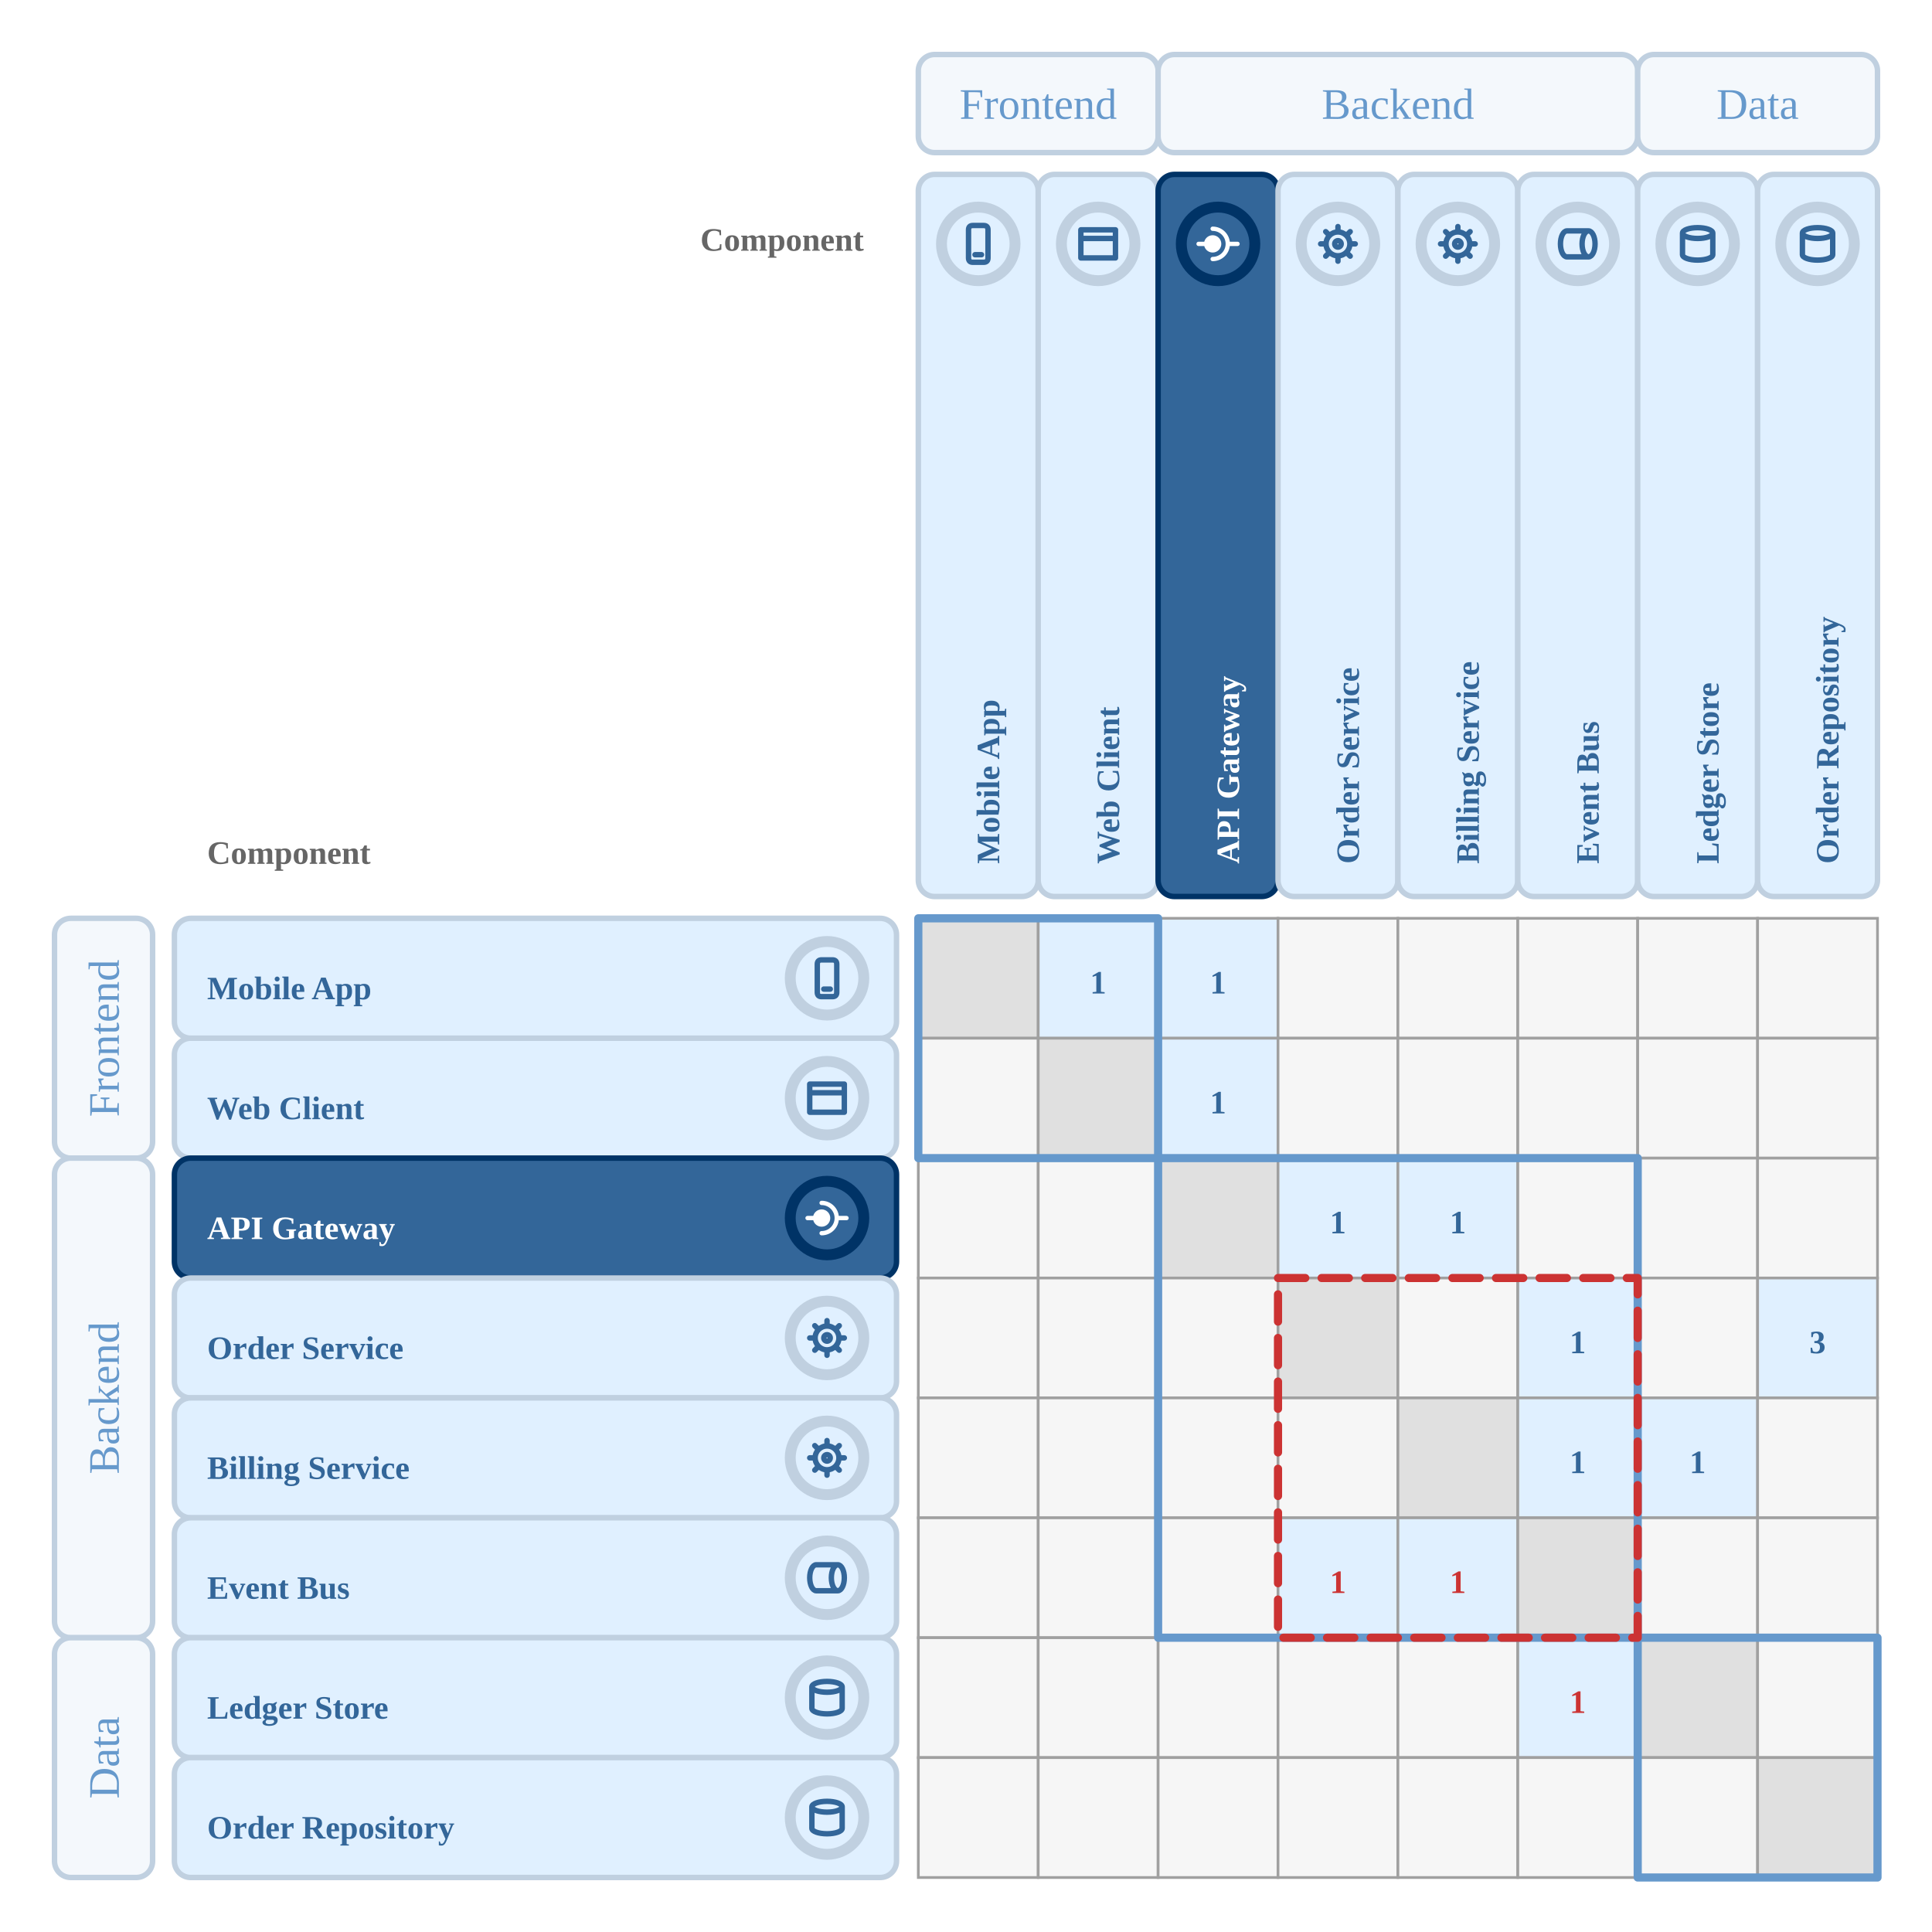
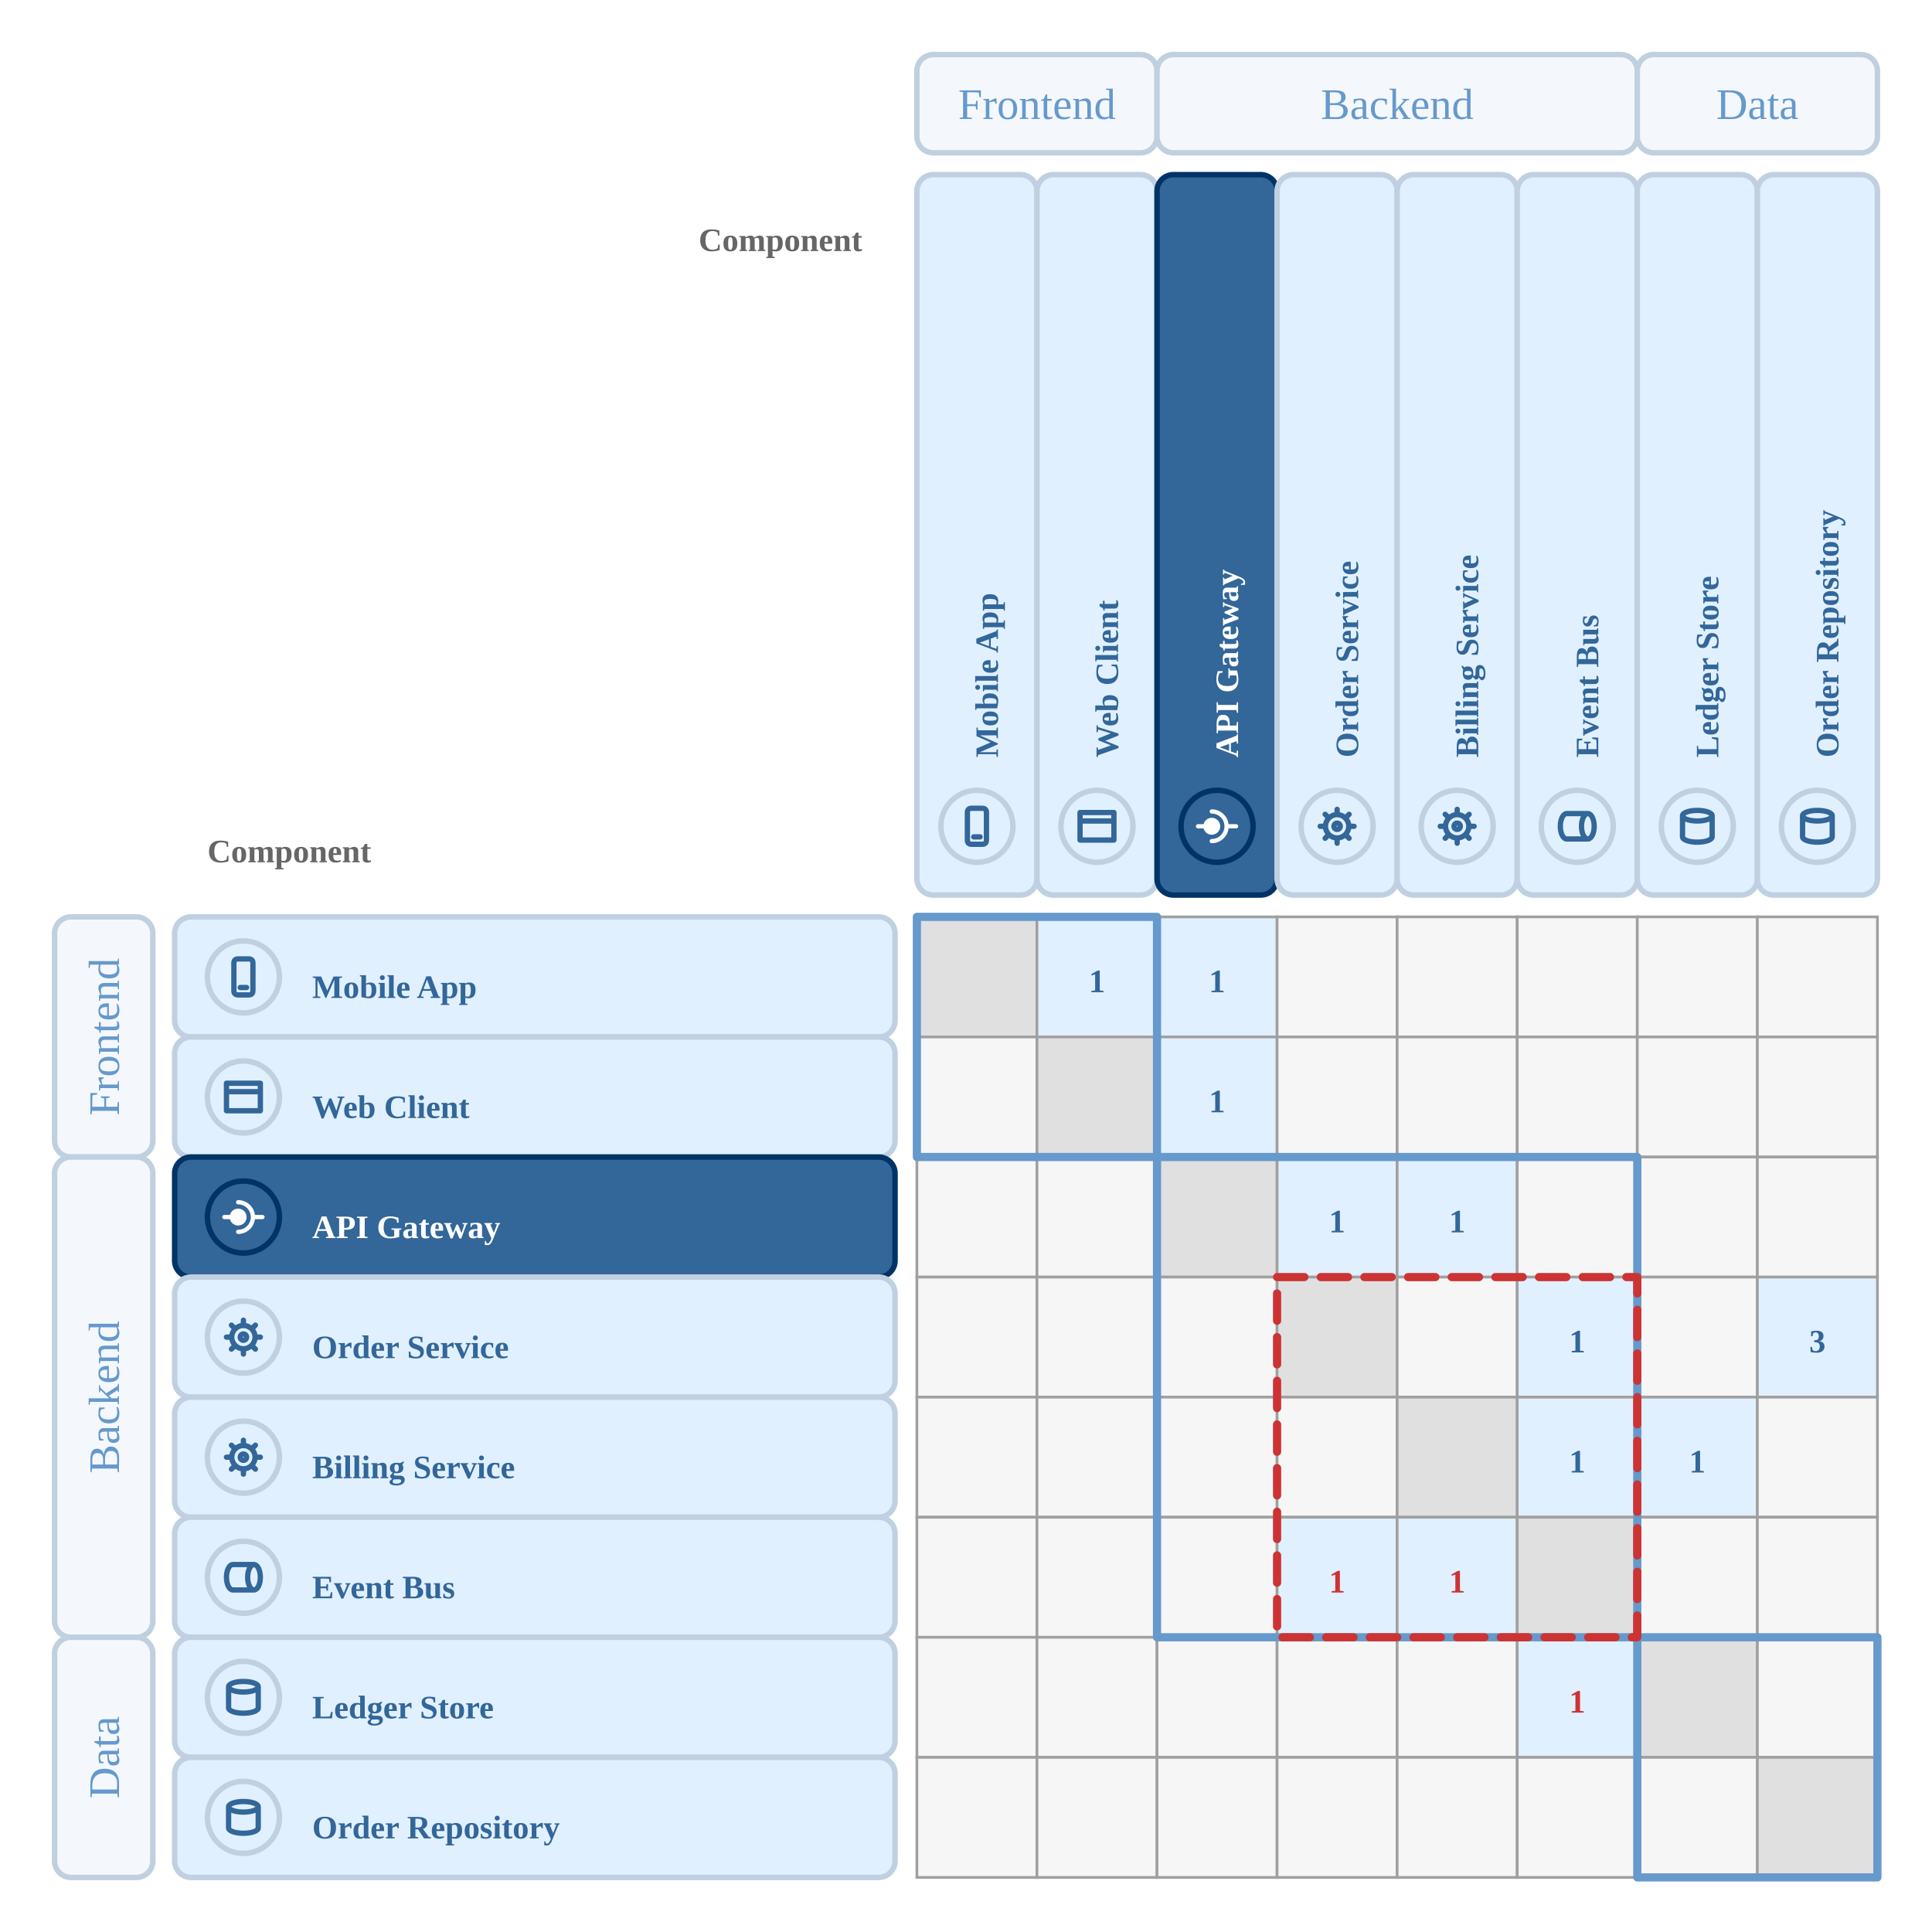
- <svg xmlns="http://www.w3.org/2000/svg" viewBox="20 20 709 709" width="709" height="709">
+ <svg xmlns="http://www.w3.org/2000/svg" viewBox="20 20 708 708" width="708" height="708">
  <defs>
    <style>
.gradia-3167da4d { fill: none; stroke: var(--gradia-color-edge-line, #999999); stroke-width: 3 }
.gradia-6c7500cd { fill: var(--gradia-color-edge-line, #999999) }
.gradia-613ab0f0 { fill: var(--gradia-color-node-regular-box, #e0f0ff); stroke: var(--gradia-color-node-regular-border, #c0d0e0); stroke-width: 2 }
- .gradia-c318c042 { fill: var(--gradia-color-node-regular-box, #e0f0ff); stroke: var(--gradia-color-node-regular-border, #c0d0e0); stroke-width: 4 }
.gradia-2bb55e70 { fill: var(--gradia-color-node-regular-name, #336699); stroke: var(--gradia-color-node-regular-name, #336699); stroke-width: 1 }
.gradia-d356e2cb { fill: none; stroke: var(--gradia-color-node-regular-name, #336699); stroke-width: 2.5; stroke-linecap: round; stroke-linejoin: round }
.gradia-e8199b28 { fill: var(--gradia-color-node-primary-box, #336699); stroke: var(--gradia-color-node-primary-border, #003366); stroke-width: 2 }
- .gradia-92e1c07c { fill: var(--gradia-color-node-primary-box, #336699); stroke: var(--gradia-color-node-primary-border, #003366); stroke-width: 4 }
.gradia-47a707d0 { fill: var(--gradia-color-node-primary-name, #ffffff); stroke: var(--gradia-color-node-primary-name, #ffffff); stroke-width: 1 }
.gradia-80908e3e { fill: none; stroke: var(--gradia-color-node-primary-name, #ffffff); stroke-width: 2; stroke-linecap: round; stroke-linejoin: round }
.gradia-a21edeef { fill: var(--gradia-color-group-box, #f4f8fc); stroke: var(--gradia-color-group-border, #c0d0e0); stroke-width: 2 }
.gradia-831be281 { fill: var(--gradia-color-node-self-box, #e0e0e0); stroke: var(--gradia-color-container-border, #a0a0a0); stroke-width: 1 }
.gradia-063da071 { fill: var(--gradia-color-node-regular-box, #e0f0ff); stroke: var(--gradia-color-container-border, #a0a0a0); stroke-width: 1 }
.gradia-de61de06 { fill: var(--gradia-color-container-box, #f6f6f6); stroke: var(--gradia-color-container-border, #a0a0a0); stroke-width: 1 }
.gradia-ddfbdb7f { fill: none; stroke: var(--gradia-color-group-name, #6699cc); stroke-width: 3; stroke-linecap: round; stroke-linejoin: round }
.gradia-8f5f281a { fill: none; stroke: var(--gradia-color-mark-violation, #cc3333); stroke-width: 3; stroke-linecap: round; stroke-linejoin: round }
.gradia-8f91fa3b { font-family: var(--gradia-font-family, 'Helvetica'), ui-sans-serif, -apple-system, Helvetica, Arial, sans-serif; font-size: var(--gradia-size-font-prop, 22px); font-weight: 600; fill: var(--gradia-color-node-regular-name, #336699) }
.gradia-cf359be4 { font-family: var(--gradia-font-family, 'Helvetica'), ui-sans-serif, -apple-system, Helvetica, Arial, sans-serif; font-size: var(--gradia-size-font-prop, 22px); font-weight: 600; fill: var(--gradia-color-node-primary-name, #ffffff) }
.gradia-a43f48bd { font-family: var(--gradia-font-family, 'Helvetica'), ui-sans-serif, -apple-system, Helvetica, Arial, sans-serif; font-size: 16px; fill: var(--gradia-color-group-name, #6699cc) }
.gradia-5f52a16d { font-family: var(--gradia-font-family, 'Helvetica'), ui-sans-serif, -apple-system, Helvetica, Arial, sans-serif; font-size: var(--gradia-size-font-type, 16px); font-weight: 600; fill: var(--gradia-color-container-name, #666666) }
.gradia-c8482516 { font-family: var(--gradia-font-family, 'Helvetica'), ui-sans-serif, -apple-system, Helvetica, Arial, sans-serif; font-size: var(--gradia-size-font-type, 16px); font-weight: 600; fill: var(--gradia-color-node-regular-name, #336699) }
.gradia-f7e4690f { font-family: var(--gradia-font-family, 'Helvetica'), ui-sans-serif, -apple-system, Helvetica, Arial, sans-serif; font-size: var(--gradia-size-font-type, 16px); font-weight: 600; fill: var(--gradia-color-mark-violation, #cc3333) }
</style>
    <marker id="gradia-21d54f5196d5-arrow" viewBox="0 0 10 10" refX="9" refY="5" markerWidth="21" markerHeight="21" markerUnits="userSpaceOnUse" orient="auto-start-reverse">
      <path d="M 0 1 L 9 5 L 0 9 z" class="gradia-6c7500cd" />
    </marker>
  </defs>
-   <path d="M 357 84 m 6 0 h 32 a 6 6 0 0 1 6 6 v 253 a 6 6 0 0 1 -6 6 h -32 a 6 6 0 0 1 -6 -6 v -253 a 6 6 0 0 1 6 -6 z" class="gradia-613ab0f0" />
-   <circle cx="379" cy="109.5" r="13.5" class="gradia-c318c042" />
-   <g transform="translate(379 109.5) scale(0.794)">
+   <path d="M 356 84 m 6 0 h 32 a 6 6 0 0 1 6 6 v 252 a 6 6 0 0 1 -6 6 h -32 a 6 6 0 0 1 -6 -6 v -252 a 6 6 0 0 1 6 -6 z" class="gradia-613ab0f0" />
+   <circle cx="378" cy="322.8" r="13.2" class="gradia-613ab0f0" />
+   <g transform="translate(378 322.8) scale(0.776)">
    <path d="M -2.5 -8.5 h 5 q 2 0 2 2 v 13 q 0 2 -2 2 h -5 q -2 0 -2 -2 v -13 q 0 -2 2 -2 z M -1.5 5 h 3" class="gradia-d356e2cb" />
  </g>
-   <path d="M 401 84 m 6 0 h 32 a 6 6 0 0 1 6 6 v 253 a 6 6 0 0 1 -6 6 h -32 a 6 6 0 0 1 -6 -6 v -253 a 6 6 0 0 1 6 -6 z" class="gradia-613ab0f0" />
-   <circle cx="423" cy="109.5" r="13.5" class="gradia-c318c042" />
-   <g transform="translate(423 109.5) scale(0.794)">
+   <path d="M 400 84 m 6 0 h 32 a 6 6 0 0 1 6 6 v 252 a 6 6 0 0 1 -6 6 h -32 a 6 6 0 0 1 -6 -6 v -252 a 6 6 0 0 1 6 -6 z" class="gradia-613ab0f0" />
+   <circle cx="422" cy="322.8" r="13.2" class="gradia-613ab0f0" />
+   <g transform="translate(422 322.8) scale(0.776)">
    <path d="M -8 -6.5 h 16 v 13 h -16 z M -8 -2.5 h 16" class="gradia-d356e2cb" />
  </g>
-   <path d="M 445 84 m 6 0 h 32 a 6 6 0 0 1 6 6 v 253 a 6 6 0 0 1 -6 6 h -32 a 6 6 0 0 1 -6 -6 v -253 a 6 6 0 0 1 6 -6 z" class="gradia-e8199b28" />
-   <circle cx="467" cy="109.5" r="13.5" class="gradia-92e1c07c" />
-   <g transform="translate(467 109.5) scale(0.794)">
+   <path d="M 444 84 m 6 0 h 32 a 6 6 0 0 1 6 6 v 252 a 6 6 0 0 1 -6 6 h -32 a 6 6 0 0 1 -6 -6 v -252 a 6 6 0 0 1 6 -6 z" class="gradia-e8199b28" />
+   <circle cx="466" cy="322.8" r="13.2" class="gradia-e8199b28" />
+   <g transform="translate(466 322.8) scale(0.776)">
    <path d="M -9 0 h 5 M -2.5 -7 a 7 7 0 0 1 0 14 M 4.5 0 h 4.5" class="gradia-80908e3e" />
    <circle cx="-2.5" cy="0" r="3.5" class="gradia-47a707d0" />
  </g>
-   <path d="M 489 84 m 6 0 h 32 a 6 6 0 0 1 6 6 v 253 a 6 6 0 0 1 -6 6 h -32 a 6 6 0 0 1 -6 -6 v -253 a 6 6 0 0 1 6 -6 z" class="gradia-613ab0f0" />
-   <circle cx="511" cy="109.5" r="13.5" class="gradia-c318c042" />
-   <g transform="translate(511 109.5) scale(0.794)">
-     <path d="M 5.5 0 L 8 0 M 3.89 3.89 L 5.66 5.66 M 0 5.5 L 0 8 M -3.89 3.89 L -5.66 5.66 M -5.5 0 L -8 0 M -3.89 -3.89 L -5.66 -5.66 M 0 -5.5 L 0 -8 M 3.89 -3.89 L 5.66 -5.66 M 5.5 0 a 5.5 5.5 0 1 0 -11 0 a 5.5 5.5 0 1 0 11 0 M 1.5 0 a 1.5 1.5 0 1 0 -3 0 a 1.5 1.5 0 1 0 3 0" class="gradia-d356e2cb" />
-   </g>
-   <path d="M 533 84 m 6 0 h 32 a 6 6 0 0 1 6 6 v 253 a 6 6 0 0 1 -6 6 h -32 a 6 6 0 0 1 -6 -6 v -253 a 6 6 0 0 1 6 -6 z" class="gradia-613ab0f0" />
-   <circle cx="555" cy="109.5" r="13.5" class="gradia-c318c042" />
-   <g transform="translate(555 109.5) scale(0.794)">
-     <path d="M 5.5 0 L 8 0 M 3.89 3.89 L 5.66 5.66 M 0 5.5 L 0 8 M -3.89 3.89 L -5.66 5.66 M -5.5 0 L -8 0 M -3.89 -3.89 L -5.66 -5.66 M 0 -5.5 L 0 -8 M 3.89 -3.89 L 5.66 -5.66 M 5.5 0 a 5.5 5.5 0 1 0 -11 0 a 5.5 5.5 0 1 0 11 0 M 1.5 0 a 1.5 1.5 0 1 0 -3 0 a 1.5 1.5 0 1 0 3 0" class="gradia-d356e2cb" />
-   </g>
-   <path d="M 577 84 m 6 0 h 32 a 6 6 0 0 1 6 6 v 253 a 6 6 0 0 1 -6 6 h -32 a 6 6 0 0 1 -6 -6 v -253 a 6 6 0 0 1 6 -6 z" class="gradia-613ab0f0" />
-   <circle cx="599" cy="109.5" r="13.5" class="gradia-c318c042" />
-   <g transform="translate(599 109.5) scale(0.794)">
+   <path d="M 488 84 m 6 0 h 32 a 6 6 0 0 1 6 6 v 252 a 6 6 0 0 1 -6 6 h -32 a 6 6 0 0 1 -6 -6 v -252 a 6 6 0 0 1 6 -6 z" class="gradia-613ab0f0" />
+   <circle cx="510" cy="322.8" r="13.2" class="gradia-613ab0f0" />
+   <g transform="translate(510 322.8) scale(0.776)">
+     <path d="M 5.5 0 L 8 0 M 3.89 3.89 L 5.66 5.66 M 0 5.5 L 0 8 M -3.89 3.89 L -5.66 5.66 M -5.5 0 L -8 0 M -3.89 -3.89 L -5.66 -5.66 M 0 -5.5 L 0 -8 M 3.89 -3.89 L 5.66 -5.66 M 5.5 0 a 5.5 5.5 0 1 0 -11 0 a 5.5 5.5 0 1 0 11 0 M 1.5 0 a 1.5 1.5 0 1 0 -3 0 a 1.5 1.5 0 1 0 3 0" class="gradia-d356e2cb" />
+   </g>
+   <path d="M 532 84 m 6 0 h 32 a 6 6 0 0 1 6 6 v 252 a 6 6 0 0 1 -6 6 h -32 a 6 6 0 0 1 -6 -6 v -252 a 6 6 0 0 1 6 -6 z" class="gradia-613ab0f0" />
+   <circle cx="554" cy="322.8" r="13.2" class="gradia-613ab0f0" />
+   <g transform="translate(554 322.8) scale(0.776)">
+     <path d="M 5.5 0 L 8 0 M 3.89 3.89 L 5.66 5.66 M 0 5.5 L 0 8 M -3.89 3.89 L -5.66 5.66 M -5.5 0 L -8 0 M -3.89 -3.89 L -5.66 -5.66 M 0 -5.5 L 0 -8 M 3.89 -3.89 L 5.66 -5.66 M 5.5 0 a 5.5 5.5 0 1 0 -11 0 a 5.5 5.5 0 1 0 11 0 M 1.5 0 a 1.5 1.5 0 1 0 -3 0 a 1.5 1.5 0 1 0 3 0" class="gradia-d356e2cb" />
+   </g>
+   <path d="M 576 84 m 6 0 h 32 a 6 6 0 0 1 6 6 v 252 a 6 6 0 0 1 -6 6 h -32 a 6 6 0 0 1 -6 -6 v -252 a 6 6 0 0 1 6 -6 z" class="gradia-613ab0f0" />
+   <circle cx="598" cy="322.8" r="13.2" class="gradia-613ab0f0" />
+   <g transform="translate(598 322.8) scale(0.776)">
    <path d="M -5 -6 h 10 a 3 6 0 0 1 0 12 h -10 a 3 6 0 0 1 0 -12 z M 5 -6 a 3 6 0 0 0 0 12" class="gradia-d356e2cb" />
  </g>
-   <path d="M 621 84 m 6 0 h 32 a 6 6 0 0 1 6 6 v 253 a 6 6 0 0 1 -6 6 h -32 a 6 6 0 0 1 -6 -6 v -253 a 6 6 0 0 1 6 -6 z" class="gradia-613ab0f0" />
-   <circle cx="643" cy="109.5" r="13.5" class="gradia-c318c042" />
-   <g transform="translate(643 109.5) scale(0.794)">
-     <path d="M -7 -5 a 7 2.5 0 0 1 14 0 v 10 a 7 2.5 0 0 1 -14 0 z M -7 -5 a 7 2.5 0 0 0 14 0" class="gradia-d356e2cb" />
-   </g>
-   <path d="M 665 84 m 6 0 h 32 a 6 6 0 0 1 6 6 v 253 a 6 6 0 0 1 -6 6 h -32 a 6 6 0 0 1 -6 -6 v -253 a 6 6 0 0 1 6 -6 z" class="gradia-613ab0f0" />
-   <circle cx="687" cy="109.5" r="13.5" class="gradia-c318c042" />
-   <g transform="translate(687 109.5) scale(0.794)">
-     <path d="M -7 -5 a 7 2.5 0 0 1 14 0 v 10 a 7 2.5 0 0 1 -14 0 z M -7 -5 a 7 2.5 0 0 0 14 0" class="gradia-d356e2cb" />
-   </g>
-   <path d="M 84 357 m 6 0 h 253 a 6 6 0 0 1 6 6 v 32 a 6 6 0 0 1 -6 6 h -253 a 6 6 0 0 1 -6 -6 v -32 a 6 6 0 0 1 6 -6 z" class="gradia-613ab0f0" />
-   <circle cx="323.5" cy="379" r="13.5" class="gradia-c318c042" />
-   <g transform="translate(323.5 379) scale(0.794)">
+   <path d="M 620 84 m 6 0 h 32 a 6 6 0 0 1 6 6 v 252 a 6 6 0 0 1 -6 6 h -32 a 6 6 0 0 1 -6 -6 v -252 a 6 6 0 0 1 6 -6 z" class="gradia-613ab0f0" />
+   <circle cx="642" cy="322.8" r="13.2" class="gradia-613ab0f0" />
+   <g transform="translate(642 322.8) scale(0.776)">
+     <path d="M -7 -5 a 7 2.5 0 0 1 14 0 v 10 a 7 2.5 0 0 1 -14 0 z M -7 -5 a 7 2.5 0 0 0 14 0" class="gradia-d356e2cb" />
+   </g>
+   <path d="M 664 84 m 6 0 h 32 a 6 6 0 0 1 6 6 v 252 a 6 6 0 0 1 -6 6 h -32 a 6 6 0 0 1 -6 -6 v -252 a 6 6 0 0 1 6 -6 z" class="gradia-613ab0f0" />
+   <circle cx="686" cy="322.8" r="13.2" class="gradia-613ab0f0" />
+   <g transform="translate(686 322.8) scale(0.776)">
+     <path d="M -7 -5 a 7 2.5 0 0 1 14 0 v 10 a 7 2.5 0 0 1 -14 0 z M -7 -5 a 7 2.5 0 0 0 14 0" class="gradia-d356e2cb" />
+   </g>
+   <path d="M 84 356 m 6 0 h 252 a 6 6 0 0 1 6 6 v 32 a 6 6 0 0 1 -6 6 h -252 a 6 6 0 0 1 -6 -6 v -32 a 6 6 0 0 1 6 -6 z" class="gradia-613ab0f0" />
+   <circle cx="109.2" cy="378" r="13.2" class="gradia-613ab0f0" />
+   <g transform="translate(109.2 378) scale(0.776)">
    <path d="M -2.5 -8.5 h 5 q 2 0 2 2 v 13 q 0 2 -2 2 h -5 q -2 0 -2 -2 v -13 q 0 -2 2 -2 z M -1.5 5 h 3" class="gradia-d356e2cb" />
  </g>
-   <path d="M 84 401 m 6 0 h 253 a 6 6 0 0 1 6 6 v 32 a 6 6 0 0 1 -6 6 h -253 a 6 6 0 0 1 -6 -6 v -32 a 6 6 0 0 1 6 -6 z" class="gradia-613ab0f0" />
-   <circle cx="323.5" cy="423" r="13.5" class="gradia-c318c042" />
-   <g transform="translate(323.5 423) scale(0.794)">
+   <path d="M 84 400 m 6 0 h 252 a 6 6 0 0 1 6 6 v 32 a 6 6 0 0 1 -6 6 h -252 a 6 6 0 0 1 -6 -6 v -32 a 6 6 0 0 1 6 -6 z" class="gradia-613ab0f0" />
+   <circle cx="109.2" cy="422" r="13.2" class="gradia-613ab0f0" />
+   <g transform="translate(109.2 422) scale(0.776)">
    <path d="M -8 -6.5 h 16 v 13 h -16 z M -8 -2.5 h 16" class="gradia-d356e2cb" />
  </g>
-   <path d="M 84 445 m 6 0 h 253 a 6 6 0 0 1 6 6 v 32 a 6 6 0 0 1 -6 6 h -253 a 6 6 0 0 1 -6 -6 v -32 a 6 6 0 0 1 6 -6 z" class="gradia-e8199b28" />
-   <circle cx="323.5" cy="467" r="13.5" class="gradia-92e1c07c" />
-   <g transform="translate(323.5 467) scale(0.794)">
+   <path d="M 84 444 m 6 0 h 252 a 6 6 0 0 1 6 6 v 32 a 6 6 0 0 1 -6 6 h -252 a 6 6 0 0 1 -6 -6 v -32 a 6 6 0 0 1 6 -6 z" class="gradia-e8199b28" />
+   <circle cx="109.2" cy="466" r="13.2" class="gradia-e8199b28" />
+   <g transform="translate(109.2 466) scale(0.776)">
    <path d="M -9 0 h 5 M -2.5 -7 a 7 7 0 0 1 0 14 M 4.5 0 h 4.5" class="gradia-80908e3e" />
    <circle cx="-2.5" cy="0" r="3.5" class="gradia-47a707d0" />
  </g>
-   <path d="M 84 489 m 6 0 h 253 a 6 6 0 0 1 6 6 v 32 a 6 6 0 0 1 -6 6 h -253 a 6 6 0 0 1 -6 -6 v -32 a 6 6 0 0 1 6 -6 z" class="gradia-613ab0f0" />
-   <circle cx="323.5" cy="511" r="13.5" class="gradia-c318c042" />
-   <g transform="translate(323.5 511) scale(0.794)">
-     <path d="M 5.5 0 L 8 0 M 3.89 3.89 L 5.66 5.66 M 0 5.5 L 0 8 M -3.89 3.89 L -5.66 5.66 M -5.5 0 L -8 0 M -3.89 -3.89 L -5.66 -5.66 M 0 -5.5 L 0 -8 M 3.89 -3.89 L 5.66 -5.66 M 5.5 0 a 5.5 5.5 0 1 0 -11 0 a 5.5 5.5 0 1 0 11 0 M 1.5 0 a 1.5 1.5 0 1 0 -3 0 a 1.5 1.5 0 1 0 3 0" class="gradia-d356e2cb" />
-   </g>
-   <path d="M 84 533 m 6 0 h 253 a 6 6 0 0 1 6 6 v 32 a 6 6 0 0 1 -6 6 h -253 a 6 6 0 0 1 -6 -6 v -32 a 6 6 0 0 1 6 -6 z" class="gradia-613ab0f0" />
-   <circle cx="323.5" cy="555" r="13.5" class="gradia-c318c042" />
-   <g transform="translate(323.5 555) scale(0.794)">
-     <path d="M 5.5 0 L 8 0 M 3.89 3.89 L 5.66 5.66 M 0 5.5 L 0 8 M -3.89 3.89 L -5.66 5.66 M -5.5 0 L -8 0 M -3.89 -3.89 L -5.66 -5.66 M 0 -5.5 L 0 -8 M 3.89 -3.89 L 5.66 -5.66 M 5.5 0 a 5.5 5.5 0 1 0 -11 0 a 5.5 5.5 0 1 0 11 0 M 1.5 0 a 1.5 1.5 0 1 0 -3 0 a 1.5 1.5 0 1 0 3 0" class="gradia-d356e2cb" />
-   </g>
-   <path d="M 84 577 m 6 0 h 253 a 6 6 0 0 1 6 6 v 32 a 6 6 0 0 1 -6 6 h -253 a 6 6 0 0 1 -6 -6 v -32 a 6 6 0 0 1 6 -6 z" class="gradia-613ab0f0" />
-   <circle cx="323.5" cy="599" r="13.5" class="gradia-c318c042" />
-   <g transform="translate(323.5 599) scale(0.794)">
+   <path d="M 84 488 m 6 0 h 252 a 6 6 0 0 1 6 6 v 32 a 6 6 0 0 1 -6 6 h -252 a 6 6 0 0 1 -6 -6 v -32 a 6 6 0 0 1 6 -6 z" class="gradia-613ab0f0" />
+   <circle cx="109.2" cy="510" r="13.2" class="gradia-613ab0f0" />
+   <g transform="translate(109.2 510) scale(0.776)">
+     <path d="M 5.5 0 L 8 0 M 3.89 3.89 L 5.66 5.66 M 0 5.5 L 0 8 M -3.89 3.89 L -5.66 5.66 M -5.5 0 L -8 0 M -3.89 -3.89 L -5.66 -5.66 M 0 -5.5 L 0 -8 M 3.89 -3.89 L 5.66 -5.66 M 5.5 0 a 5.5 5.5 0 1 0 -11 0 a 5.5 5.5 0 1 0 11 0 M 1.5 0 a 1.5 1.5 0 1 0 -3 0 a 1.5 1.5 0 1 0 3 0" class="gradia-d356e2cb" />
+   </g>
+   <path d="M 84 532 m 6 0 h 252 a 6 6 0 0 1 6 6 v 32 a 6 6 0 0 1 -6 6 h -252 a 6 6 0 0 1 -6 -6 v -32 a 6 6 0 0 1 6 -6 z" class="gradia-613ab0f0" />
+   <circle cx="109.2" cy="554" r="13.2" class="gradia-613ab0f0" />
+   <g transform="translate(109.2 554) scale(0.776)">
+     <path d="M 5.5 0 L 8 0 M 3.89 3.89 L 5.66 5.66 M 0 5.5 L 0 8 M -3.89 3.89 L -5.66 5.66 M -5.5 0 L -8 0 M -3.89 -3.89 L -5.66 -5.66 M 0 -5.5 L 0 -8 M 3.89 -3.89 L 5.66 -5.66 M 5.5 0 a 5.5 5.5 0 1 0 -11 0 a 5.5 5.5 0 1 0 11 0 M 1.5 0 a 1.5 1.5 0 1 0 -3 0 a 1.5 1.5 0 1 0 3 0" class="gradia-d356e2cb" />
+   </g>
+   <path d="M 84 576 m 6 0 h 252 a 6 6 0 0 1 6 6 v 32 a 6 6 0 0 1 -6 6 h -252 a 6 6 0 0 1 -6 -6 v -32 a 6 6 0 0 1 6 -6 z" class="gradia-613ab0f0" />
+   <circle cx="109.2" cy="598" r="13.2" class="gradia-613ab0f0" />
+   <g transform="translate(109.2 598) scale(0.776)">
    <path d="M -5 -6 h 10 a 3 6 0 0 1 0 12 h -10 a 3 6 0 0 1 0 -12 z M 5 -6 a 3 6 0 0 0 0 12" class="gradia-d356e2cb" />
  </g>
-   <path d="M 84 621 m 6 0 h 253 a 6 6 0 0 1 6 6 v 32 a 6 6 0 0 1 -6 6 h -253 a 6 6 0 0 1 -6 -6 v -32 a 6 6 0 0 1 6 -6 z" class="gradia-613ab0f0" />
-   <circle cx="323.5" cy="643" r="13.5" class="gradia-c318c042" />
-   <g transform="translate(323.5 643) scale(0.794)">
-     <path d="M -7 -5 a 7 2.5 0 0 1 14 0 v 10 a 7 2.5 0 0 1 -14 0 z M -7 -5 a 7 2.5 0 0 0 14 0" class="gradia-d356e2cb" />
-   </g>
-   <path d="M 84 665 m 6 0 h 253 a 6 6 0 0 1 6 6 v 32 a 6 6 0 0 1 -6 6 h -253 a 6 6 0 0 1 -6 -6 v -32 a 6 6 0 0 1 6 -6 z" class="gradia-613ab0f0" />
-   <circle cx="323.5" cy="687" r="13.5" class="gradia-c318c042" />
-   <g transform="translate(323.5 687) scale(0.794)">
-     <path d="M -7 -5 a 7 2.5 0 0 1 14 0 v 10 a 7 2.5 0 0 1 -14 0 z M -7 -5 a 7 2.5 0 0 0 14 0" class="gradia-d356e2cb" />
-   </g>
-   <path d="M 40 357 m 6 0 h 24 a 6 6 0 0 1 6 6 v 76 a 6 6 0 0 1 -6 6 h -24 a 6 6 0 0 1 -6 -6 v -76 a 6 6 0 0 1 6 -6 z" class="gradia-a21edeef" />
-   <path d="M 357 40 m 6 0 h 76 a 6 6 0 0 1 6 6 v 24 a 6 6 0 0 1 -6 6 h -76 a 6 6 0 0 1 -6 -6 v -24 a 6 6 0 0 1 6 -6 z" class="gradia-a21edeef" />
-   <path d="M 40 445 m 6 0 h 24 a 6 6 0 0 1 6 6 v 164 a 6 6 0 0 1 -6 6 h -24 a 6 6 0 0 1 -6 -6 v -164 a 6 6 0 0 1 6 -6 z" class="gradia-a21edeef" />
-   <path d="M 445 40 m 6 0 h 164 a 6 6 0 0 1 6 6 v 24 a 6 6 0 0 1 -6 6 h -164 a 6 6 0 0 1 -6 -6 v -24 a 6 6 0 0 1 6 -6 z" class="gradia-a21edeef" />
-   <path d="M 40 621 m 6 0 h 24 a 6 6 0 0 1 6 6 v 76 a 6 6 0 0 1 -6 6 h -24 a 6 6 0 0 1 -6 -6 v -76 a 6 6 0 0 1 6 -6 z" class="gradia-a21edeef" />
-   <path d="M 621 40 m 6 0 h 76 a 6 6 0 0 1 6 6 v 24 a 6 6 0 0 1 -6 6 h -76 a 6 6 0 0 1 -6 -6 v -24 a 6 6 0 0 1 6 -6 z" class="gradia-a21edeef" />
-   <path d="M 357 357 h 44 v 44 h -44 z" class="gradia-831be281" />
-   <path d="M 401 357 h 44 v 44 h -44 z" class="gradia-063da071" />
-   <path d="M 445 357 h 44 v 44 h -44 z" class="gradia-063da071" />
-   <path d="M 489 357 h 44 v 44 h -44 z" class="gradia-de61de06" />
-   <path d="M 533 357 h 44 v 44 h -44 z" class="gradia-de61de06" />
-   <path d="M 577 357 h 44 v 44 h -44 z" class="gradia-de61de06" />
-   <path d="M 621 357 h 44 v 44 h -44 z" class="gradia-de61de06" />
-   <path d="M 665 357 h 44 v 44 h -44 z" class="gradia-de61de06" />
-   <path d="M 357 401 h 44 v 44 h -44 z" class="gradia-de61de06" />
-   <path d="M 401 401 h 44 v 44 h -44 z" class="gradia-831be281" />
-   <path d="M 445 401 h 44 v 44 h -44 z" class="gradia-063da071" />
-   <path d="M 489 401 h 44 v 44 h -44 z" class="gradia-de61de06" />
-   <path d="M 533 401 h 44 v 44 h -44 z" class="gradia-de61de06" />
-   <path d="M 577 401 h 44 v 44 h -44 z" class="gradia-de61de06" />
-   <path d="M 621 401 h 44 v 44 h -44 z" class="gradia-de61de06" />
-   <path d="M 665 401 h 44 v 44 h -44 z" class="gradia-de61de06" />
-   <path d="M 357 445 h 44 v 44 h -44 z" class="gradia-de61de06" />
-   <path d="M 401 445 h 44 v 44 h -44 z" class="gradia-de61de06" />
-   <path d="M 445 445 h 44 v 44 h -44 z" class="gradia-831be281" />
-   <path d="M 489 445 h 44 v 44 h -44 z" class="gradia-063da071" />
-   <path d="M 533 445 h 44 v 44 h -44 z" class="gradia-063da071" />
-   <path d="M 577 445 h 44 v 44 h -44 z" class="gradia-de61de06" />
-   <path d="M 621 445 h 44 v 44 h -44 z" class="gradia-de61de06" />
-   <path d="M 665 445 h 44 v 44 h -44 z" class="gradia-de61de06" />
-   <path d="M 357 489 h 44 v 44 h -44 z" class="gradia-de61de06" />
-   <path d="M 401 489 h 44 v 44 h -44 z" class="gradia-de61de06" />
-   <path d="M 445 489 h 44 v 44 h -44 z" class="gradia-de61de06" />
-   <path d="M 489 489 h 44 v 44 h -44 z" class="gradia-831be281" />
-   <path d="M 533 489 h 44 v 44 h -44 z" class="gradia-de61de06" />
-   <path d="M 577 489 h 44 v 44 h -44 z" class="gradia-063da071" />
-   <path d="M 621 489 h 44 v 44 h -44 z" class="gradia-de61de06" />
-   <path d="M 665 489 h 44 v 44 h -44 z" class="gradia-063da071" />
-   <path d="M 357 533 h 44 v 44 h -44 z" class="gradia-de61de06" />
-   <path d="M 401 533 h 44 v 44 h -44 z" class="gradia-de61de06" />
-   <path d="M 445 533 h 44 v 44 h -44 z" class="gradia-de61de06" />
-   <path d="M 489 533 h 44 v 44 h -44 z" class="gradia-de61de06" />
-   <path d="M 533 533 h 44 v 44 h -44 z" class="gradia-831be281" />
-   <path d="M 577 533 h 44 v 44 h -44 z" class="gradia-063da071" />
-   <path d="M 621 533 h 44 v 44 h -44 z" class="gradia-063da071" />
-   <path d="M 665 533 h 44 v 44 h -44 z" class="gradia-de61de06" />
-   <path d="M 357 577 h 44 v 44 h -44 z" class="gradia-de61de06" />
-   <path d="M 401 577 h 44 v 44 h -44 z" class="gradia-de61de06" />
-   <path d="M 445 577 h 44 v 44 h -44 z" class="gradia-de61de06" />
-   <path d="M 489 577 h 44 v 44 h -44 z" class="gradia-063da071" />
-   <path d="M 533 577 h 44 v 44 h -44 z" class="gradia-063da071" />
-   <path d="M 577 577 h 44 v 44 h -44 z" class="gradia-831be281" />
-   <path d="M 621 577 h 44 v 44 h -44 z" class="gradia-de61de06" />
-   <path d="M 665 577 h 44 v 44 h -44 z" class="gradia-de61de06" />
-   <path d="M 357 621 h 44 v 44 h -44 z" class="gradia-de61de06" />
-   <path d="M 401 621 h 44 v 44 h -44 z" class="gradia-de61de06" />
-   <path d="M 445 621 h 44 v 44 h -44 z" class="gradia-de61de06" />
-   <path d="M 489 621 h 44 v 44 h -44 z" class="gradia-de61de06" />
-   <path d="M 533 621 h 44 v 44 h -44 z" class="gradia-de61de06" />
-   <path d="M 577 621 h 44 v 44 h -44 z" class="gradia-063da071" />
-   <path d="M 621 621 h 44 v 44 h -44 z" class="gradia-831be281" />
-   <path d="M 665 621 h 44 v 44 h -44 z" class="gradia-de61de06" />
-   <path d="M 357 665 h 44 v 44 h -44 z" class="gradia-de61de06" />
-   <path d="M 401 665 h 44 v 44 h -44 z" class="gradia-de61de06" />
-   <path d="M 445 665 h 44 v 44 h -44 z" class="gradia-de61de06" />
-   <path d="M 489 665 h 44 v 44 h -44 z" class="gradia-de61de06" />
-   <path d="M 533 665 h 44 v 44 h -44 z" class="gradia-de61de06" />
-   <path d="M 577 665 h 44 v 44 h -44 z" class="gradia-de61de06" />
-   <path d="M 621 665 h 44 v 44 h -44 z" class="gradia-de61de06" />
-   <path d="M 665 665 h 44 v 44 h -44 z" class="gradia-831be281" />
-   <path d="M 357 357 h 88 v 88 h -88 z" class="gradia-ddfbdb7f" />
-   <path d="M 445 445 h 176 v 176 h -176 z" class="gradia-ddfbdb7f" />
-   <path d="M 621 621 h 88 v 88 h -88 z" class="gradia-ddfbdb7f" />
-   <path d="M 489 489 h 132 v 132 h -132 z" class="gradia-8f5f281a" stroke-dasharray="10 6" />
-   <text x="386.7" y="337" transform="rotate(-90 386.7 337)" class="gradia-8f91fa3b">Mobile App</text>
-   <text x="430.7" y="337" transform="rotate(-90 430.7 337)" class="gradia-8f91fa3b">Web Client</text>
-   <text x="474.7" y="337" transform="rotate(-90 474.7 337)" class="gradia-cf359be4">API Gateway</text>
-   <text x="518.7" y="337" transform="rotate(-90 518.7 337)" class="gradia-8f91fa3b">Order Service</text>
-   <text x="562.7" y="337" transform="rotate(-90 562.7 337)" class="gradia-8f91fa3b">Billing Service</text>
-   <text x="606.7" y="337" transform="rotate(-90 606.7 337)" class="gradia-8f91fa3b">Event Bus</text>
-   <text x="650.7" y="337" transform="rotate(-90 650.7 337)" class="gradia-8f91fa3b">Ledger Store</text>
-   <text x="694.7" y="337" transform="rotate(-90 694.7 337)" class="gradia-8f91fa3b">Order Repository</text>
-   <text x="96" y="386.7" class="gradia-8f91fa3b">Mobile App</text>
-   <text x="96" y="430.7" class="gradia-8f91fa3b">Web Client</text>
-   <text x="96" y="474.7" class="gradia-cf359be4">API Gateway</text>
-   <text x="96" y="518.7" class="gradia-8f91fa3b">Order Service</text>
-   <text x="96" y="562.7" class="gradia-8f91fa3b">Billing Service</text>
-   <text x="96" y="606.7" class="gradia-8f91fa3b">Event Bus</text>
-   <text x="96" y="650.7" class="gradia-8f91fa3b">Ledger Store</text>
-   <text x="96" y="694.7" class="gradia-8f91fa3b">Order Repository</text>
-   <text x="63.6" y="401" transform="rotate(-90 63.6 401)" text-anchor="middle" class="gradia-a43f48bd">Frontend</text>
-   <text x="401" y="63.6" text-anchor="middle" class="gradia-a43f48bd">Frontend</text>
-   <text x="63.6" y="533" transform="rotate(-90 63.6 533)" text-anchor="middle" class="gradia-a43f48bd">Backend</text>
-   <text x="533" y="63.6" text-anchor="middle" class="gradia-a43f48bd">Backend</text>
-   <text x="63.6" y="665" transform="rotate(-90 63.6 665)" text-anchor="middle" class="gradia-a43f48bd">Data</text>
-   <text x="665" y="63.6" text-anchor="middle" class="gradia-a43f48bd">Data</text>
-   <text x="96" y="337" class="gradia-5f52a16d">Component</text>
-   <text x="337" y="112" text-anchor="end" class="gradia-5f52a16d">Component</text>
-   <text x="423" y="384.6" text-anchor="middle" class="gradia-c8482516">1</text>
-   <text x="467" y="384.6" text-anchor="middle" class="gradia-c8482516">1</text>
-   <text x="467" y="428.6" text-anchor="middle" class="gradia-c8482516">1</text>
-   <text x="511" y="472.6" text-anchor="middle" class="gradia-c8482516">1</text>
-   <text x="555" y="472.6" text-anchor="middle" class="gradia-c8482516">1</text>
-   <text x="599" y="516.6" text-anchor="middle" class="gradia-c8482516">1</text>
-   <text x="687" y="516.6" text-anchor="middle" class="gradia-c8482516">3</text>
-   <text x="599" y="560.6" text-anchor="middle" class="gradia-c8482516">1</text>
-   <text x="643" y="560.6" text-anchor="middle" class="gradia-c8482516">1</text>
-   <text x="511" y="604.6" text-anchor="middle" class="gradia-f7e4690f">1</text>
-   <text x="555" y="604.6" text-anchor="middle" class="gradia-f7e4690f">1</text>
-   <text x="599" y="648.6" text-anchor="middle" class="gradia-f7e4690f">1</text>
+   <path d="M 84 620 m 6 0 h 252 a 6 6 0 0 1 6 6 v 32 a 6 6 0 0 1 -6 6 h -252 a 6 6 0 0 1 -6 -6 v -32 a 6 6 0 0 1 6 -6 z" class="gradia-613ab0f0" />
+   <circle cx="109.2" cy="642" r="13.2" class="gradia-613ab0f0" />
+   <g transform="translate(109.2 642) scale(0.776)">
+     <path d="M -7 -5 a 7 2.5 0 0 1 14 0 v 10 a 7 2.5 0 0 1 -14 0 z M -7 -5 a 7 2.5 0 0 0 14 0" class="gradia-d356e2cb" />
+   </g>
+   <path d="M 84 664 m 6 0 h 252 a 6 6 0 0 1 6 6 v 32 a 6 6 0 0 1 -6 6 h -252 a 6 6 0 0 1 -6 -6 v -32 a 6 6 0 0 1 6 -6 z" class="gradia-613ab0f0" />
+   <circle cx="109.2" cy="686" r="13.2" class="gradia-613ab0f0" />
+   <g transform="translate(109.2 686) scale(0.776)">
+     <path d="M -7 -5 a 7 2.5 0 0 1 14 0 v 10 a 7 2.5 0 0 1 -14 0 z M -7 -5 a 7 2.5 0 0 0 14 0" class="gradia-d356e2cb" />
+   </g>
+   <path d="M 40 356 m 6 0 h 24 a 6 6 0 0 1 6 6 v 76 a 6 6 0 0 1 -6 6 h -24 a 6 6 0 0 1 -6 -6 v -76 a 6 6 0 0 1 6 -6 z" class="gradia-a21edeef" />
+   <path d="M 356 40 m 6 0 h 76 a 6 6 0 0 1 6 6 v 24 a 6 6 0 0 1 -6 6 h -76 a 6 6 0 0 1 -6 -6 v -24 a 6 6 0 0 1 6 -6 z" class="gradia-a21edeef" />
+   <path d="M 40 444 m 6 0 h 24 a 6 6 0 0 1 6 6 v 164 a 6 6 0 0 1 -6 6 h -24 a 6 6 0 0 1 -6 -6 v -164 a 6 6 0 0 1 6 -6 z" class="gradia-a21edeef" />
+   <path d="M 444 40 m 6 0 h 164 a 6 6 0 0 1 6 6 v 24 a 6 6 0 0 1 -6 6 h -164 a 6 6 0 0 1 -6 -6 v -24 a 6 6 0 0 1 6 -6 z" class="gradia-a21edeef" />
+   <path d="M 40 620 m 6 0 h 24 a 6 6 0 0 1 6 6 v 76 a 6 6 0 0 1 -6 6 h -24 a 6 6 0 0 1 -6 -6 v -76 a 6 6 0 0 1 6 -6 z" class="gradia-a21edeef" />
+   <path d="M 620 40 m 6 0 h 76 a 6 6 0 0 1 6 6 v 24 a 6 6 0 0 1 -6 6 h -76 a 6 6 0 0 1 -6 -6 v -24 a 6 6 0 0 1 6 -6 z" class="gradia-a21edeef" />
+   <path d="M 356 356 h 44 v 44 h -44 z" class="gradia-831be281" />
+   <path d="M 400 356 h 44 v 44 h -44 z" class="gradia-063da071" />
+   <path d="M 444 356 h 44 v 44 h -44 z" class="gradia-063da071" />
+   <path d="M 488 356 h 44 v 44 h -44 z" class="gradia-de61de06" />
+   <path d="M 532 356 h 44 v 44 h -44 z" class="gradia-de61de06" />
+   <path d="M 576 356 h 44 v 44 h -44 z" class="gradia-de61de06" />
+   <path d="M 620 356 h 44 v 44 h -44 z" class="gradia-de61de06" />
+   <path d="M 664 356 h 44 v 44 h -44 z" class="gradia-de61de06" />
+   <path d="M 356 400 h 44 v 44 h -44 z" class="gradia-de61de06" />
+   <path d="M 400 400 h 44 v 44 h -44 z" class="gradia-831be281" />
+   <path d="M 444 400 h 44 v 44 h -44 z" class="gradia-063da071" />
+   <path d="M 488 400 h 44 v 44 h -44 z" class="gradia-de61de06" />
+   <path d="M 532 400 h 44 v 44 h -44 z" class="gradia-de61de06" />
+   <path d="M 576 400 h 44 v 44 h -44 z" class="gradia-de61de06" />
+   <path d="M 620 400 h 44 v 44 h -44 z" class="gradia-de61de06" />
+   <path d="M 664 400 h 44 v 44 h -44 z" class="gradia-de61de06" />
+   <path d="M 356 444 h 44 v 44 h -44 z" class="gradia-de61de06" />
+   <path d="M 400 444 h 44 v 44 h -44 z" class="gradia-de61de06" />
+   <path d="M 444 444 h 44 v 44 h -44 z" class="gradia-831be281" />
+   <path d="M 488 444 h 44 v 44 h -44 z" class="gradia-063da071" />
+   <path d="M 532 444 h 44 v 44 h -44 z" class="gradia-063da071" />
+   <path d="M 576 444 h 44 v 44 h -44 z" class="gradia-de61de06" />
+   <path d="M 620 444 h 44 v 44 h -44 z" class="gradia-de61de06" />
+   <path d="M 664 444 h 44 v 44 h -44 z" class="gradia-de61de06" />
+   <path d="M 356 488 h 44 v 44 h -44 z" class="gradia-de61de06" />
+   <path d="M 400 488 h 44 v 44 h -44 z" class="gradia-de61de06" />
+   <path d="M 444 488 h 44 v 44 h -44 z" class="gradia-de61de06" />
+   <path d="M 488 488 h 44 v 44 h -44 z" class="gradia-831be281" />
+   <path d="M 532 488 h 44 v 44 h -44 z" class="gradia-de61de06" />
+   <path d="M 576 488 h 44 v 44 h -44 z" class="gradia-063da071" />
+   <path d="M 620 488 h 44 v 44 h -44 z" class="gradia-de61de06" />
+   <path d="M 664 488 h 44 v 44 h -44 z" class="gradia-063da071" />
+   <path d="M 356 532 h 44 v 44 h -44 z" class="gradia-de61de06" />
+   <path d="M 400 532 h 44 v 44 h -44 z" class="gradia-de61de06" />
+   <path d="M 444 532 h 44 v 44 h -44 z" class="gradia-de61de06" />
+   <path d="M 488 532 h 44 v 44 h -44 z" class="gradia-de61de06" />
+   <path d="M 532 532 h 44 v 44 h -44 z" class="gradia-831be281" />
+   <path d="M 576 532 h 44 v 44 h -44 z" class="gradia-063da071" />
+   <path d="M 620 532 h 44 v 44 h -44 z" class="gradia-063da071" />
+   <path d="M 664 532 h 44 v 44 h -44 z" class="gradia-de61de06" />
+   <path d="M 356 576 h 44 v 44 h -44 z" class="gradia-de61de06" />
+   <path d="M 400 576 h 44 v 44 h -44 z" class="gradia-de61de06" />
+   <path d="M 444 576 h 44 v 44 h -44 z" class="gradia-de61de06" />
+   <path d="M 488 576 h 44 v 44 h -44 z" class="gradia-063da071" />
+   <path d="M 532 576 h 44 v 44 h -44 z" class="gradia-063da071" />
+   <path d="M 576 576 h 44 v 44 h -44 z" class="gradia-831be281" />
+   <path d="M 620 576 h 44 v 44 h -44 z" class="gradia-de61de06" />
+   <path d="M 664 576 h 44 v 44 h -44 z" class="gradia-de61de06" />
+   <path d="M 356 620 h 44 v 44 h -44 z" class="gradia-de61de06" />
+   <path d="M 400 620 h 44 v 44 h -44 z" class="gradia-de61de06" />
+   <path d="M 444 620 h 44 v 44 h -44 z" class="gradia-de61de06" />
+   <path d="M 488 620 h 44 v 44 h -44 z" class="gradia-de61de06" />
+   <path d="M 532 620 h 44 v 44 h -44 z" class="gradia-de61de06" />
+   <path d="M 576 620 h 44 v 44 h -44 z" class="gradia-063da071" />
+   <path d="M 620 620 h 44 v 44 h -44 z" class="gradia-831be281" />
+   <path d="M 664 620 h 44 v 44 h -44 z" class="gradia-de61de06" />
+   <path d="M 356 664 h 44 v 44 h -44 z" class="gradia-de61de06" />
+   <path d="M 400 664 h 44 v 44 h -44 z" class="gradia-de61de06" />
+   <path d="M 444 664 h 44 v 44 h -44 z" class="gradia-de61de06" />
+   <path d="M 488 664 h 44 v 44 h -44 z" class="gradia-de61de06" />
+   <path d="M 532 664 h 44 v 44 h -44 z" class="gradia-de61de06" />
+   <path d="M 576 664 h 44 v 44 h -44 z" class="gradia-de61de06" />
+   <path d="M 620 664 h 44 v 44 h -44 z" class="gradia-de61de06" />
+   <path d="M 664 664 h 44 v 44 h -44 z" class="gradia-831be281" />
+   <path d="M 356 356 h 88 v 88 h -88 z" class="gradia-ddfbdb7f" />
+   <path d="M 444 444 h 176 v 176 h -176 z" class="gradia-ddfbdb7f" />
+   <path d="M 620 620 h 88 v 88 h -88 z" class="gradia-ddfbdb7f" />
+   <path d="M 488 488 h 132 v 132 h -132 z" class="gradia-8f5f281a" stroke-dasharray="10 6" />
+   <text x="385.7" y="297.6" transform="rotate(-90 385.7 297.6)" class="gradia-8f91fa3b">Mobile App</text>
+   <text x="429.7" y="297.6" transform="rotate(-90 429.7 297.6)" class="gradia-8f91fa3b">Web Client</text>
+   <text x="473.7" y="297.6" transform="rotate(-90 473.7 297.6)" class="gradia-cf359be4">API Gateway</text>
+   <text x="517.7" y="297.6" transform="rotate(-90 517.7 297.6)" class="gradia-8f91fa3b">Order Service</text>
+   <text x="561.7" y="297.6" transform="rotate(-90 561.7 297.6)" class="gradia-8f91fa3b">Billing Service</text>
+   <text x="605.7" y="297.6" transform="rotate(-90 605.7 297.6)" class="gradia-8f91fa3b">Event Bus</text>
+   <text x="649.7" y="297.6" transform="rotate(-90 649.7 297.6)" class="gradia-8f91fa3b">Ledger Store</text>
+   <text x="693.7" y="297.6" transform="rotate(-90 693.7 297.6)" class="gradia-8f91fa3b">Order Repository</text>
+   <text x="134.4" y="385.7" class="gradia-8f91fa3b">Mobile App</text>
+   <text x="134.4" y="429.7" class="gradia-8f91fa3b">Web Client</text>
+   <text x="134.4" y="473.7" class="gradia-cf359be4">API Gateway</text>
+   <text x="134.4" y="517.7" class="gradia-8f91fa3b">Order Service</text>
+   <text x="134.4" y="561.7" class="gradia-8f91fa3b">Billing Service</text>
+   <text x="134.4" y="605.7" class="gradia-8f91fa3b">Event Bus</text>
+   <text x="134.4" y="649.7" class="gradia-8f91fa3b">Ledger Store</text>
+   <text x="134.4" y="693.7" class="gradia-8f91fa3b">Order Repository</text>
+   <text x="63.6" y="400" transform="rotate(-90 63.6 400)" text-anchor="middle" class="gradia-a43f48bd">Frontend</text>
+   <text x="400" y="63.6" text-anchor="middle" class="gradia-a43f48bd">Frontend</text>
+   <text x="63.6" y="532" transform="rotate(-90 63.6 532)" text-anchor="middle" class="gradia-a43f48bd">Backend</text>
+   <text x="532" y="63.6" text-anchor="middle" class="gradia-a43f48bd">Backend</text>
+   <text x="63.6" y="664" transform="rotate(-90 63.6 664)" text-anchor="middle" class="gradia-a43f48bd">Data</text>
+   <text x="664" y="63.6" text-anchor="middle" class="gradia-a43f48bd">Data</text>
+   <text x="96" y="336" class="gradia-5f52a16d">Component</text>
+   <text x="336" y="112" text-anchor="end" class="gradia-5f52a16d">Component</text>
+   <text x="422" y="383.6" text-anchor="middle" class="gradia-c8482516">1</text>
+   <text x="466" y="383.6" text-anchor="middle" class="gradia-c8482516">1</text>
+   <text x="466" y="427.6" text-anchor="middle" class="gradia-c8482516">1</text>
+   <text x="510" y="471.6" text-anchor="middle" class="gradia-c8482516">1</text>
+   <text x="554" y="471.6" text-anchor="middle" class="gradia-c8482516">1</text>
+   <text x="598" y="515.6" text-anchor="middle" class="gradia-c8482516">1</text>
+   <text x="686" y="515.6" text-anchor="middle" class="gradia-c8482516">3</text>
+   <text x="598" y="559.6" text-anchor="middle" class="gradia-c8482516">1</text>
+   <text x="642" y="559.6" text-anchor="middle" class="gradia-c8482516">1</text>
+   <text x="510" y="603.6" text-anchor="middle" class="gradia-f7e4690f">1</text>
+   <text x="554" y="603.6" text-anchor="middle" class="gradia-f7e4690f">1</text>
+   <text x="598" y="647.6" text-anchor="middle" class="gradia-f7e4690f">1</text>
</svg>
